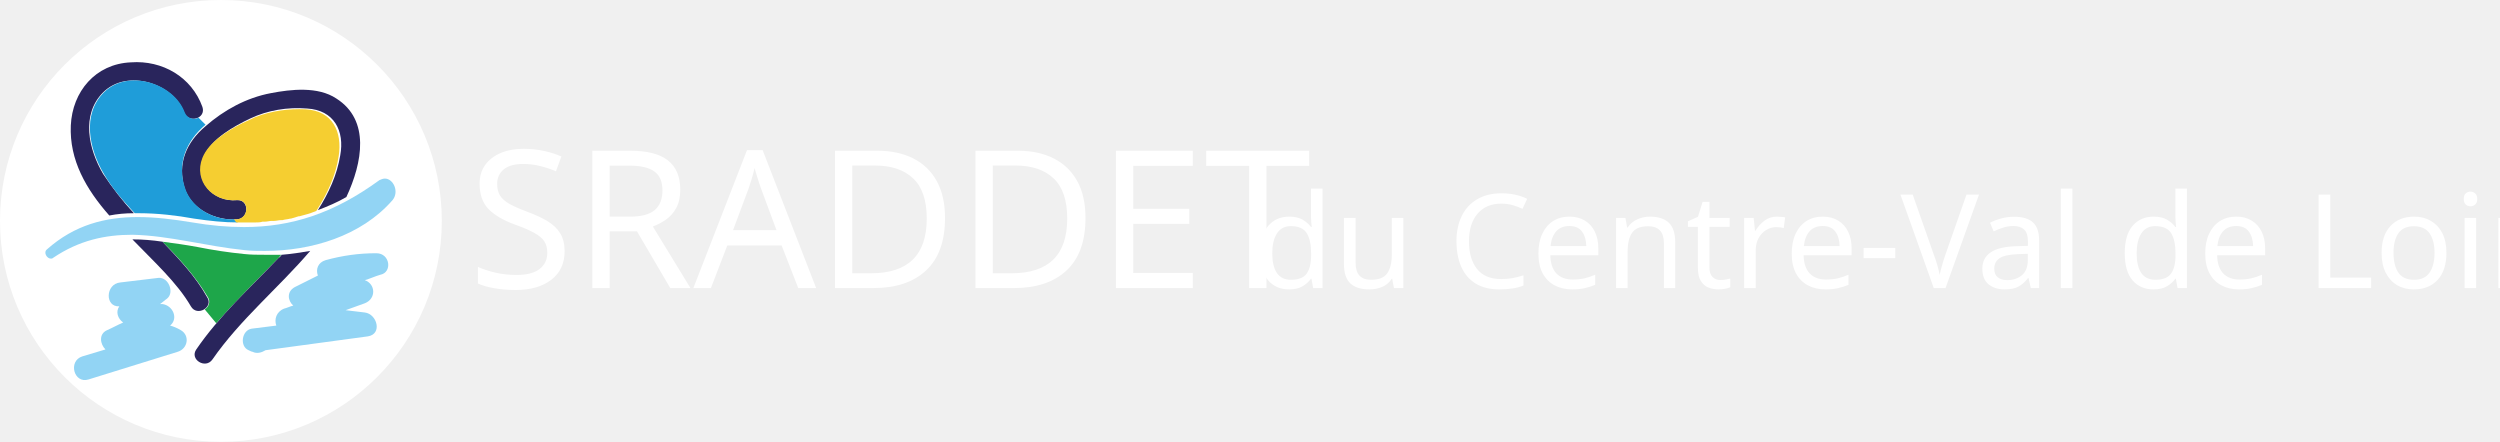
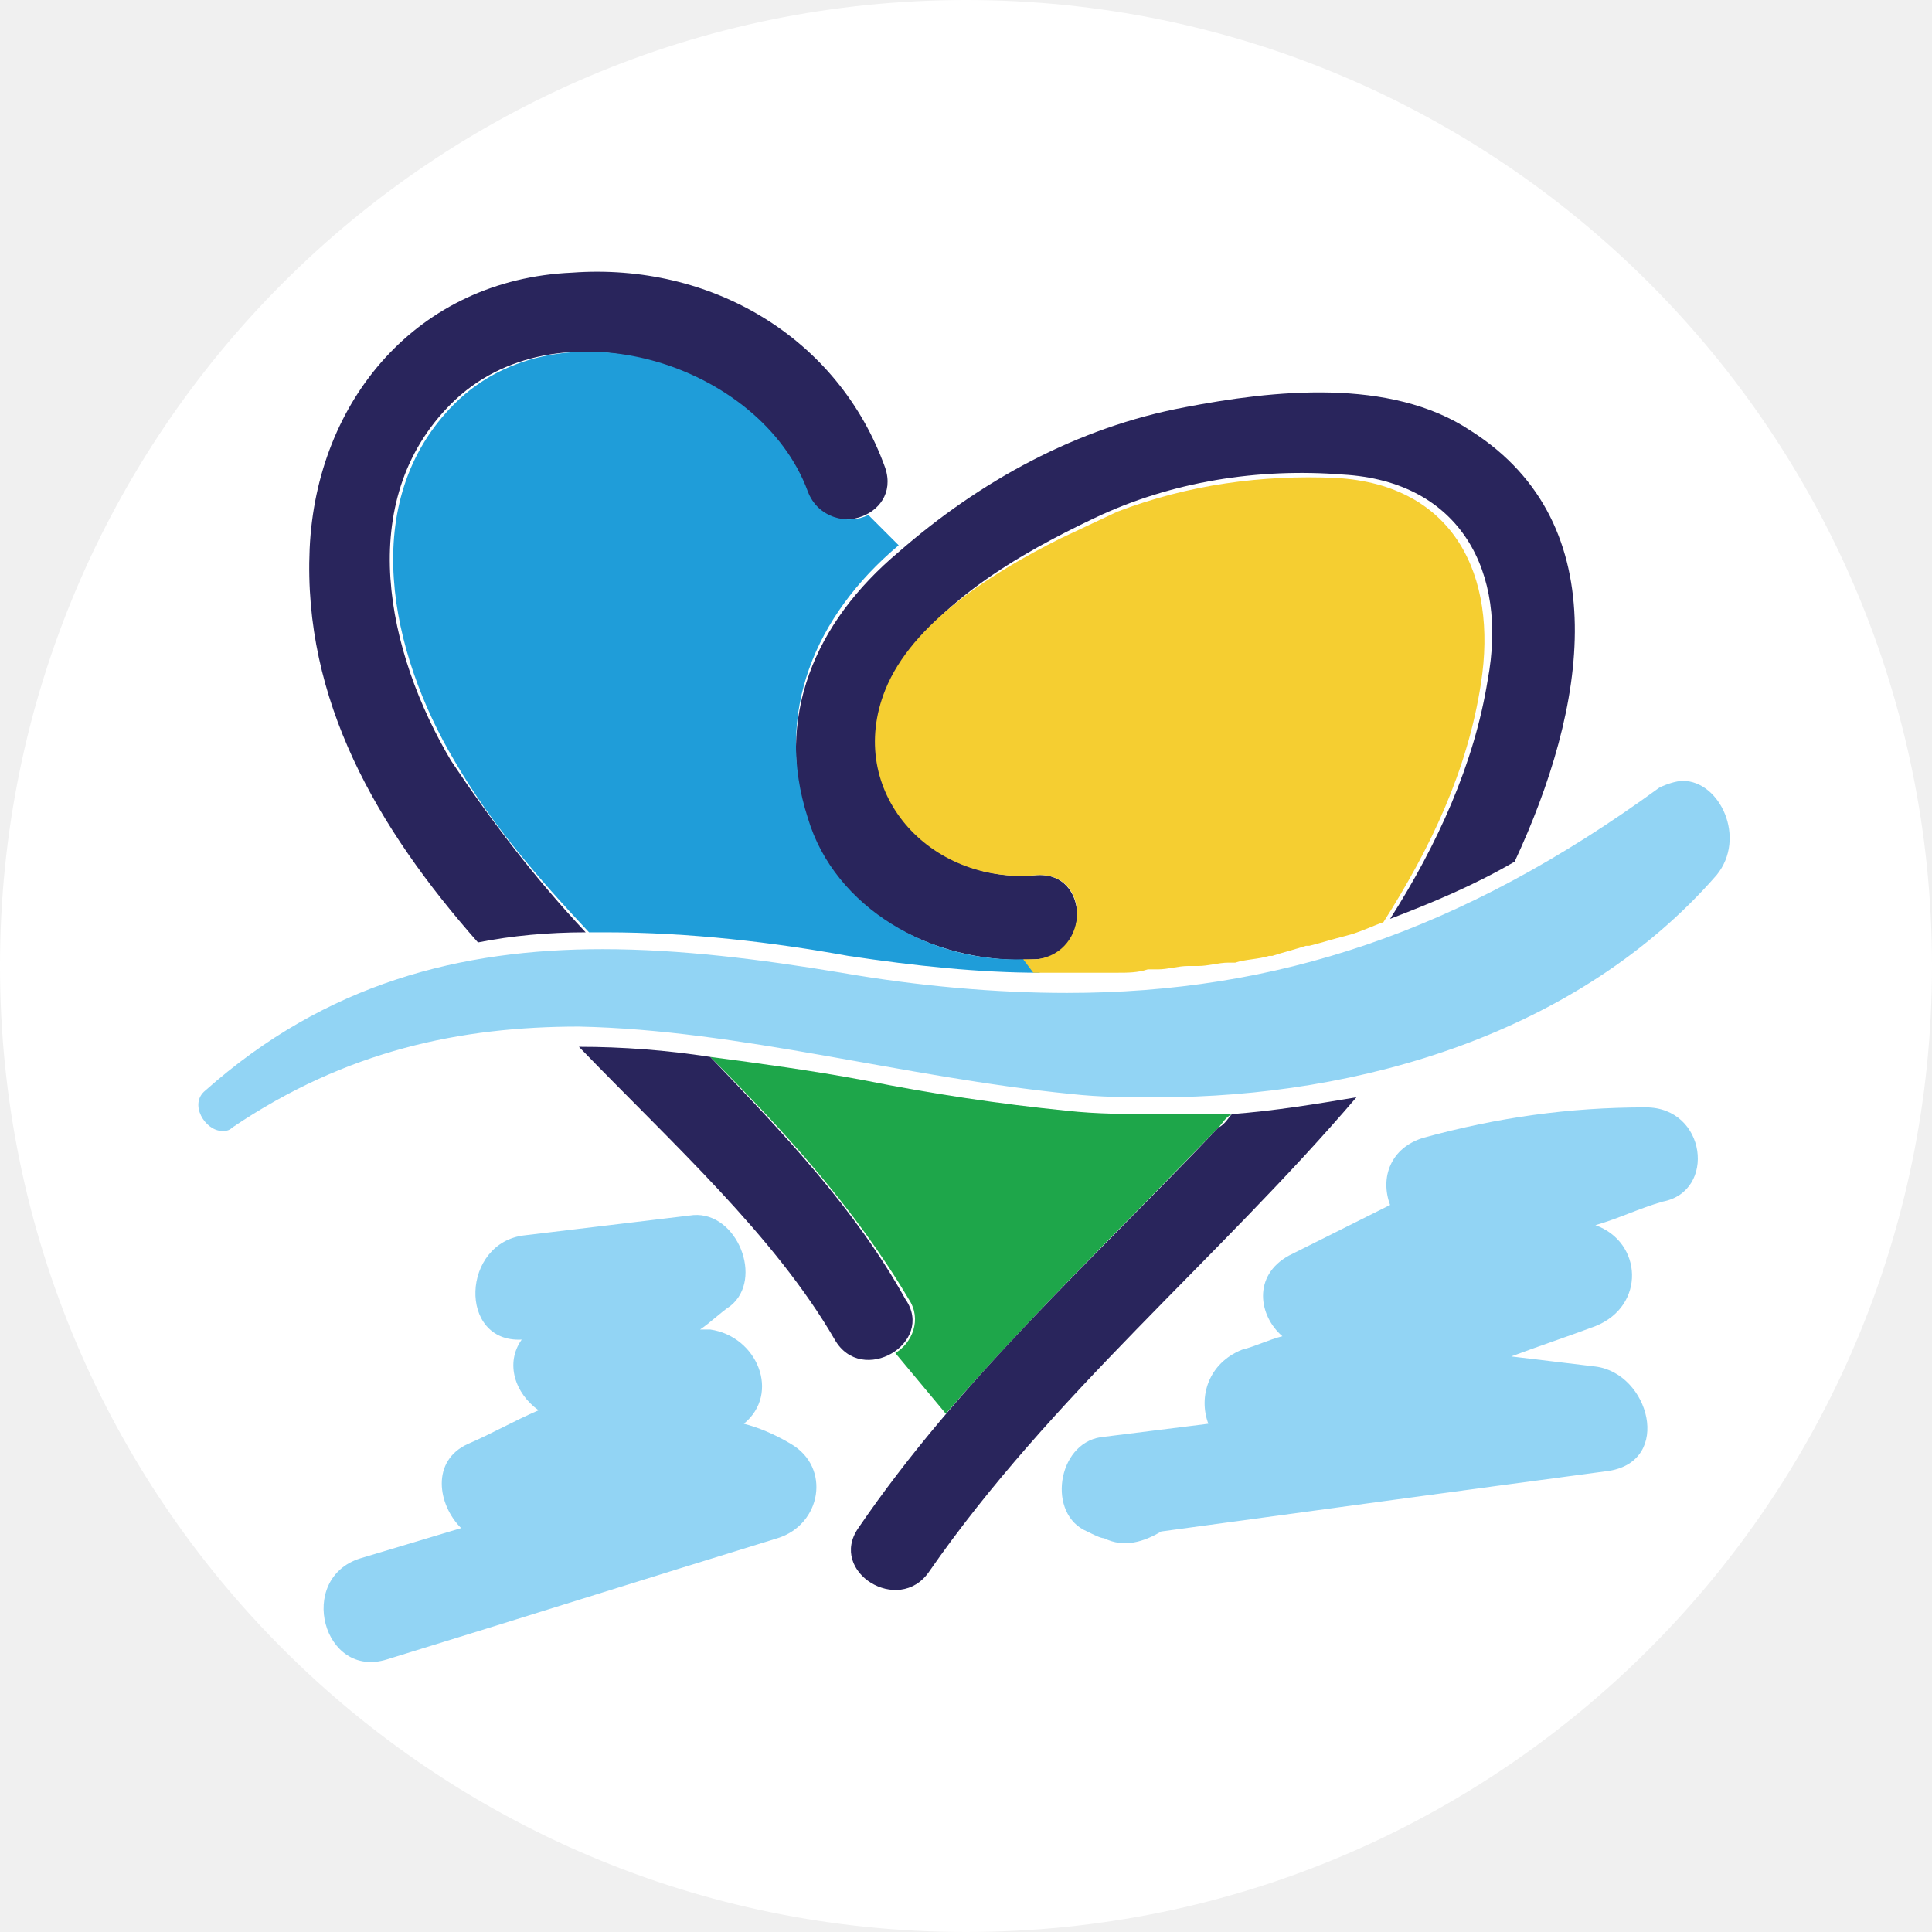
- <svg xmlns="http://www.w3.org/2000/svg" version="1.1" id="Calque_1" x="0px" y="0px" viewBox="0 0 324.8 57.4" style="enable-background:new 0 0 324.8 57.4;" xml:space="preserve">
+ <svg xmlns="http://www.w3.org/2000/svg" version="1.1" id="Calque_1" x="0px" y="0px" viewBox="0 0 57.4 57.4" style="enable-background:new 0 0 57.4 57.4;" xml:space="preserve">
  <style type="text/css">
	.st0{fill:#FFFFFF;}
	.st1{fill:#1EA64A;}
	.st2{fill:#29255C;}
	.st3{fill:#92D4F4;}
	.st4{fill:#1F9DD9;}
	.st5{fill:#F5CE31;}
- 	.st6{fill:none;}
- 	.st7{font-family:'CoreMellow-Regular';}
- 	.st8{font-size:25px;}
- 	.st9{font-family:'MyriadPro-Regular';}
- 	.st10{font-size:12px;}
- 	.st11{font-family:'CoreMellow-Light';}
- 	.st12{font-size:17px;}
</style>
  <g>
    <circle class="st0" cx="28.7" cy="28.7" r="28.7" />
    <path class="st1" d="M34.4,33.1c-0.9,0-1.8,0-2.7-0.1c-2-0.2-4-0.5-6-0.9c-1.6-0.3-3.1-0.5-4.6-0.7c2.2,2.2,4.3,4.5,5.9,7.2   c0.4,0.6,0.1,1.3-0.4,1.6l1.5,1.8c2.6-3,5.4-5.7,8.1-8.5c0.1-0.1,0.2-0.3,0.4-0.4C35.9,33.1,35.1,33.1,34.4,33.1" />
    <path class="st2" d="M17.4,27.7c-1.5-1.6-2.8-3.3-4-5.1c-1.9-3.2-2.9-7.7,0-10.6c3.1-3.1,9.1-1.2,10.5,2.6c0.6,1.5,2.9,0.8,2.4-0.7   C24.9,10,21.1,7.8,17,8.1c-4.6,0.2-7.6,3.8-7.8,8.2c-0.2,4.5,2,8.3,5,11.7C15.2,27.8,16.3,27.7,17.4,27.7" />
    <path class="st2" d="M21.1,31.4c-1.3-0.2-2.6-0.3-3.9-0.3c2.8,2.9,5.8,5.6,7.6,8.7c0.8,1.4,3,0.1,2.1-1.2   C25.4,35.9,23.3,33.7,21.1,31.4" />
    <path class="st2" d="M36.6,33.1c-0.1,0.1-0.2,0.3-0.4,0.4c-3.7,3.9-7.7,7.5-10.7,11.9c-0.9,1.3,1.2,2.6,2.1,1.3   c3.6-5.2,8.6-9.3,12.7-14.1C39.1,32.8,37.9,33,36.6,33.1" />
    <path class="st2" d="M30.8,28.5c1.6-0.1,1.6-2.6,0-2.5c-3.2,0.3-5.7-2.6-4.3-5.7c1-2.3,3.9-3.9,6-4.9c2.3-1.1,4.9-1.5,7.4-1.3   c3.5,0.2,4.9,2.9,4.3,6.1c-0.4,2.5-1.5,4.9-2.9,7.1c1.3-0.5,2.5-1,3.7-1.7c2.1-4.5,3.1-10-1.3-12.8c-2.4-1.6-5.9-1.2-8.5-0.7   c-3.2,0.6-6.1,2.2-8.5,4.3c-2.5,2.1-3.7,4.9-2.7,8.1C24.9,27.2,28,28.7,30.8,28.5" />
    <path class="st3" d="M48.9,32.9c-2.3,0-4.4,0.3-6.6,0.9c-1,0.3-1.3,1.2-1,2c-1,0.5-2,1-3,1.5c-1.1,0.6-0.9,1.8-0.2,2.4   c-0.4,0.1-0.8,0.3-1.2,0.4c-1,0.4-1.3,1.4-1,2.2l-3.2,0.4c-1.3,0.2-1.6,2.3-0.4,2.8c0.2,0.1,0.4,0.2,0.5,0.2   c0.6,0.3,1.2,0.1,1.7-0.2c4.4-0.6,8.8-1.2,13.3-1.8c1.9-0.3,1.2-2.9-0.4-3.1c-0.8-0.1-1.7-0.2-2.5-0.3c0.8-0.3,1.7-0.6,2.5-0.9   c1.5-0.6,1.4-2.5,0-3c0.7-0.2,1.3-0.5,2-0.7C51,35.4,50.7,32.9,48.9,32.9" />
    <path class="st3" d="M23.5,42.9c-0.5-0.3-1-0.5-1.4-0.6c1.1-0.9,0.4-2.6-1-2.8c-0.1,0-0.2,0-0.3,0c0.3-0.2,0.6-0.5,0.9-0.7   c1-0.8,0.2-2.8-1.1-2.7c-1.7,0.2-3.3,0.4-5,0.6c-1.9,0.2-2,3.2-0.1,3.1c-0.5,0.7-0.2,1.6,0.5,2.1c-0.7,0.3-1.4,0.7-2.1,1   c-1.1,0.5-0.9,1.8-0.2,2.5c-1,0.3-2,0.6-3,0.9c-1.9,0.6-1.1,3.6,0.8,3c3.9-1.2,7.7-2.4,11.6-3.6C24.4,45.3,24.7,43.6,23.5,42.9" />
    <path class="st4" d="M30.4,28.5c-2.7,0.1-5.6-1.5-6.4-4.2c-1-3.1,0.2-6,2.7-8.1l-0.9-0.9c-0.6,0.3-1.5,0.1-1.8-0.7   c-1.4-3.8-7.4-5.7-10.5-2.6c-2.9,2.9-1.9,7.4,0,10.6c1.1,1.9,2.5,3.5,4,5.1c0.2,0,0.3,0,0.5,0c2.5,0,5,0.3,7.2,0.7   c2,0.3,3.9,0.5,5.7,0.5L30.4,28.5z" />
    <path class="st5" d="M30.8,26c1.6-0.1,1.6,2.3,0,2.5c-0.1,0-0.2,0-0.4,0l0,0l0.3,0.4c0.3,0,0.6,0,1,0s0.8,0,1.2,0   c0.1,0,0.2,0,0.3,0c0.3,0,0.6,0,0.9-0.1c0.1,0,0.2,0,0.3,0c0.3,0,0.6-0.1,0.9-0.1c0.1,0,0.2,0,0.3,0c0.3,0,0.6-0.1,0.9-0.1   c0.1,0,0.1,0,0.2,0c0.3-0.1,0.7-0.1,1-0.2h0.1c0.3-0.1,0.7-0.2,1-0.3h0.1c0.4-0.1,0.7-0.2,1.1-0.3l0,0c0.4-0.1,0.8-0.3,1.1-0.4   c1.4-2.2,2.5-4.5,2.9-7.1c0.5-3.2-0.8-5.9-4.3-6.1c-2.2-0.1-4.4,0.2-6.5,1L31.5,16c-2,1-4.4,2.5-5.2,4.5   C25.1,23.5,27.6,26.3,30.8,26" />
    <path class="st3" d="M31.8,32.5c0.9,0.1,1.7,0.1,2.6,0.1c6,0,12.5-1.9,16.6-6.6c0.9-1.1,0.1-2.8-1-2.8c-0.2,0-0.5,0.1-0.7,0.2   c-5.9,4.3-11.4,6.1-17.6,6.1c-2.1,0-4.4-0.2-6.7-0.6c-2.4-0.4-4.8-0.7-7.1-0.7c-4.2,0-8.2,1-11.8,4.2c-0.5,0.4,0,1.2,0.5,1.2   c0.1,0,0.2,0,0.3-0.1c3.4-2.3,6.8-3,10.3-3C22,30.6,26.8,32,31.8,32.5" />
  </g>
-   <rect x="60.8" y="19" class="st6" width="261.2" height="29.2" />
-   <text transform="matrix(1 0 0 1 60.8086 37.4263)">
-     <tspan x="0" y="0" class="st0 st7 st8">SRADDET</tspan>
-     <tspan x="99.4" y="0" class="st0 st9 st10"> </tspan>
-     <tspan x="102" y="0" class="st0 st11 st12">du Centre-Val de Loire</tspan>
-   </text>
</svg>
